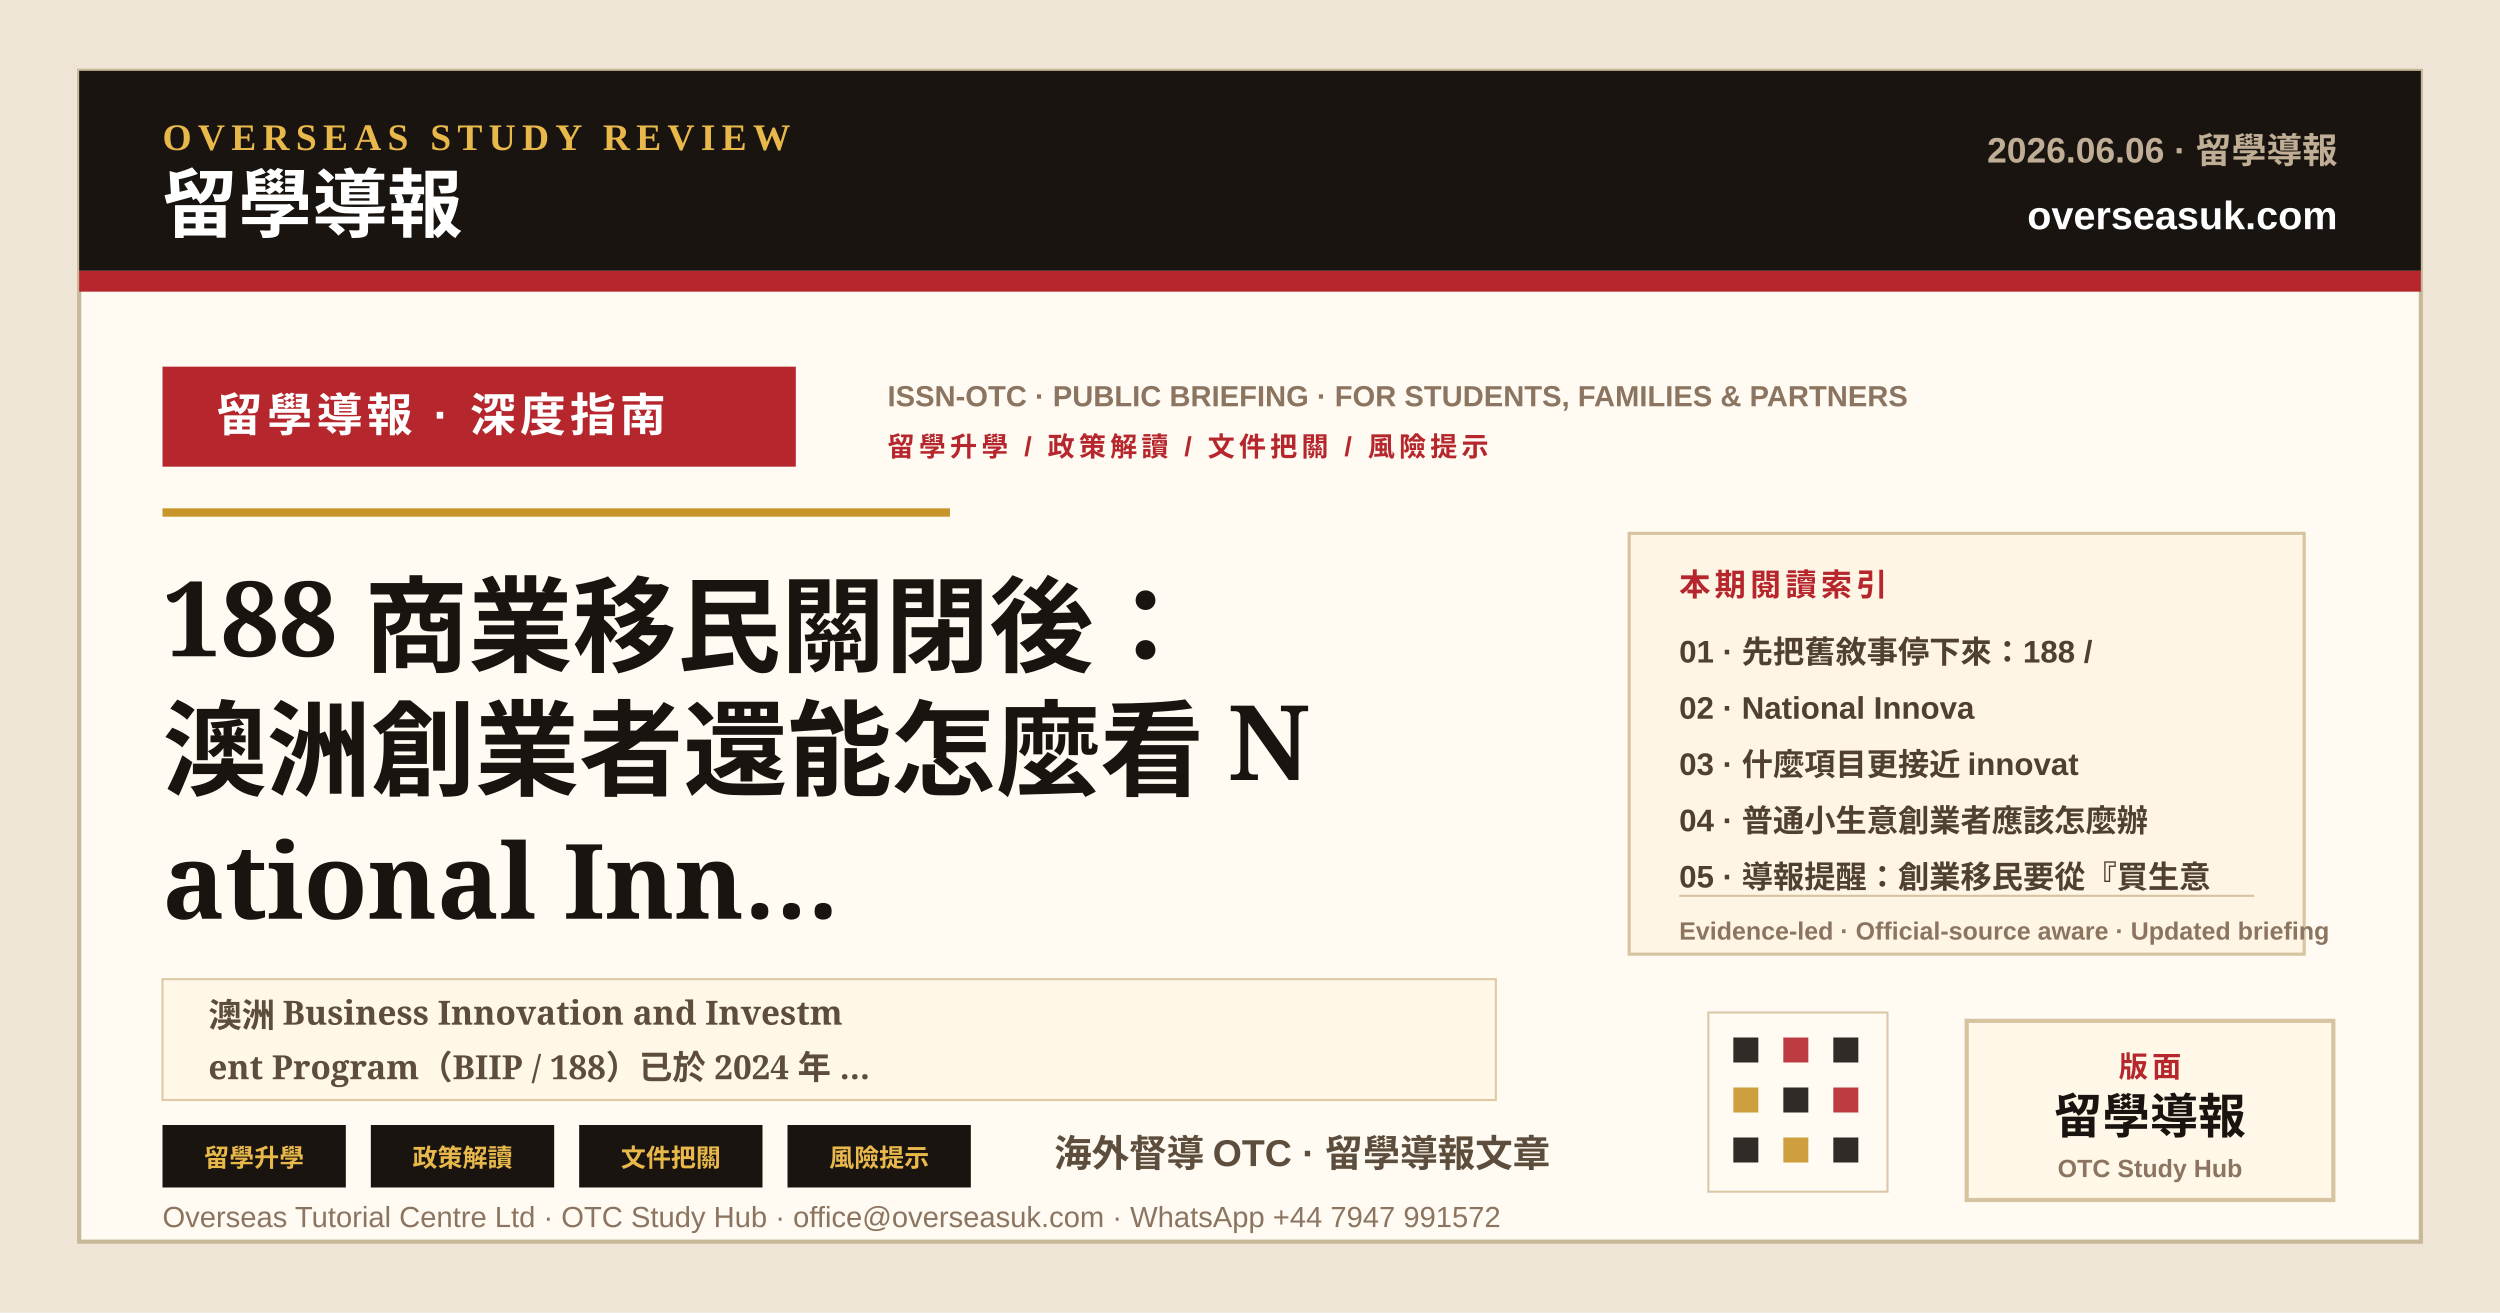
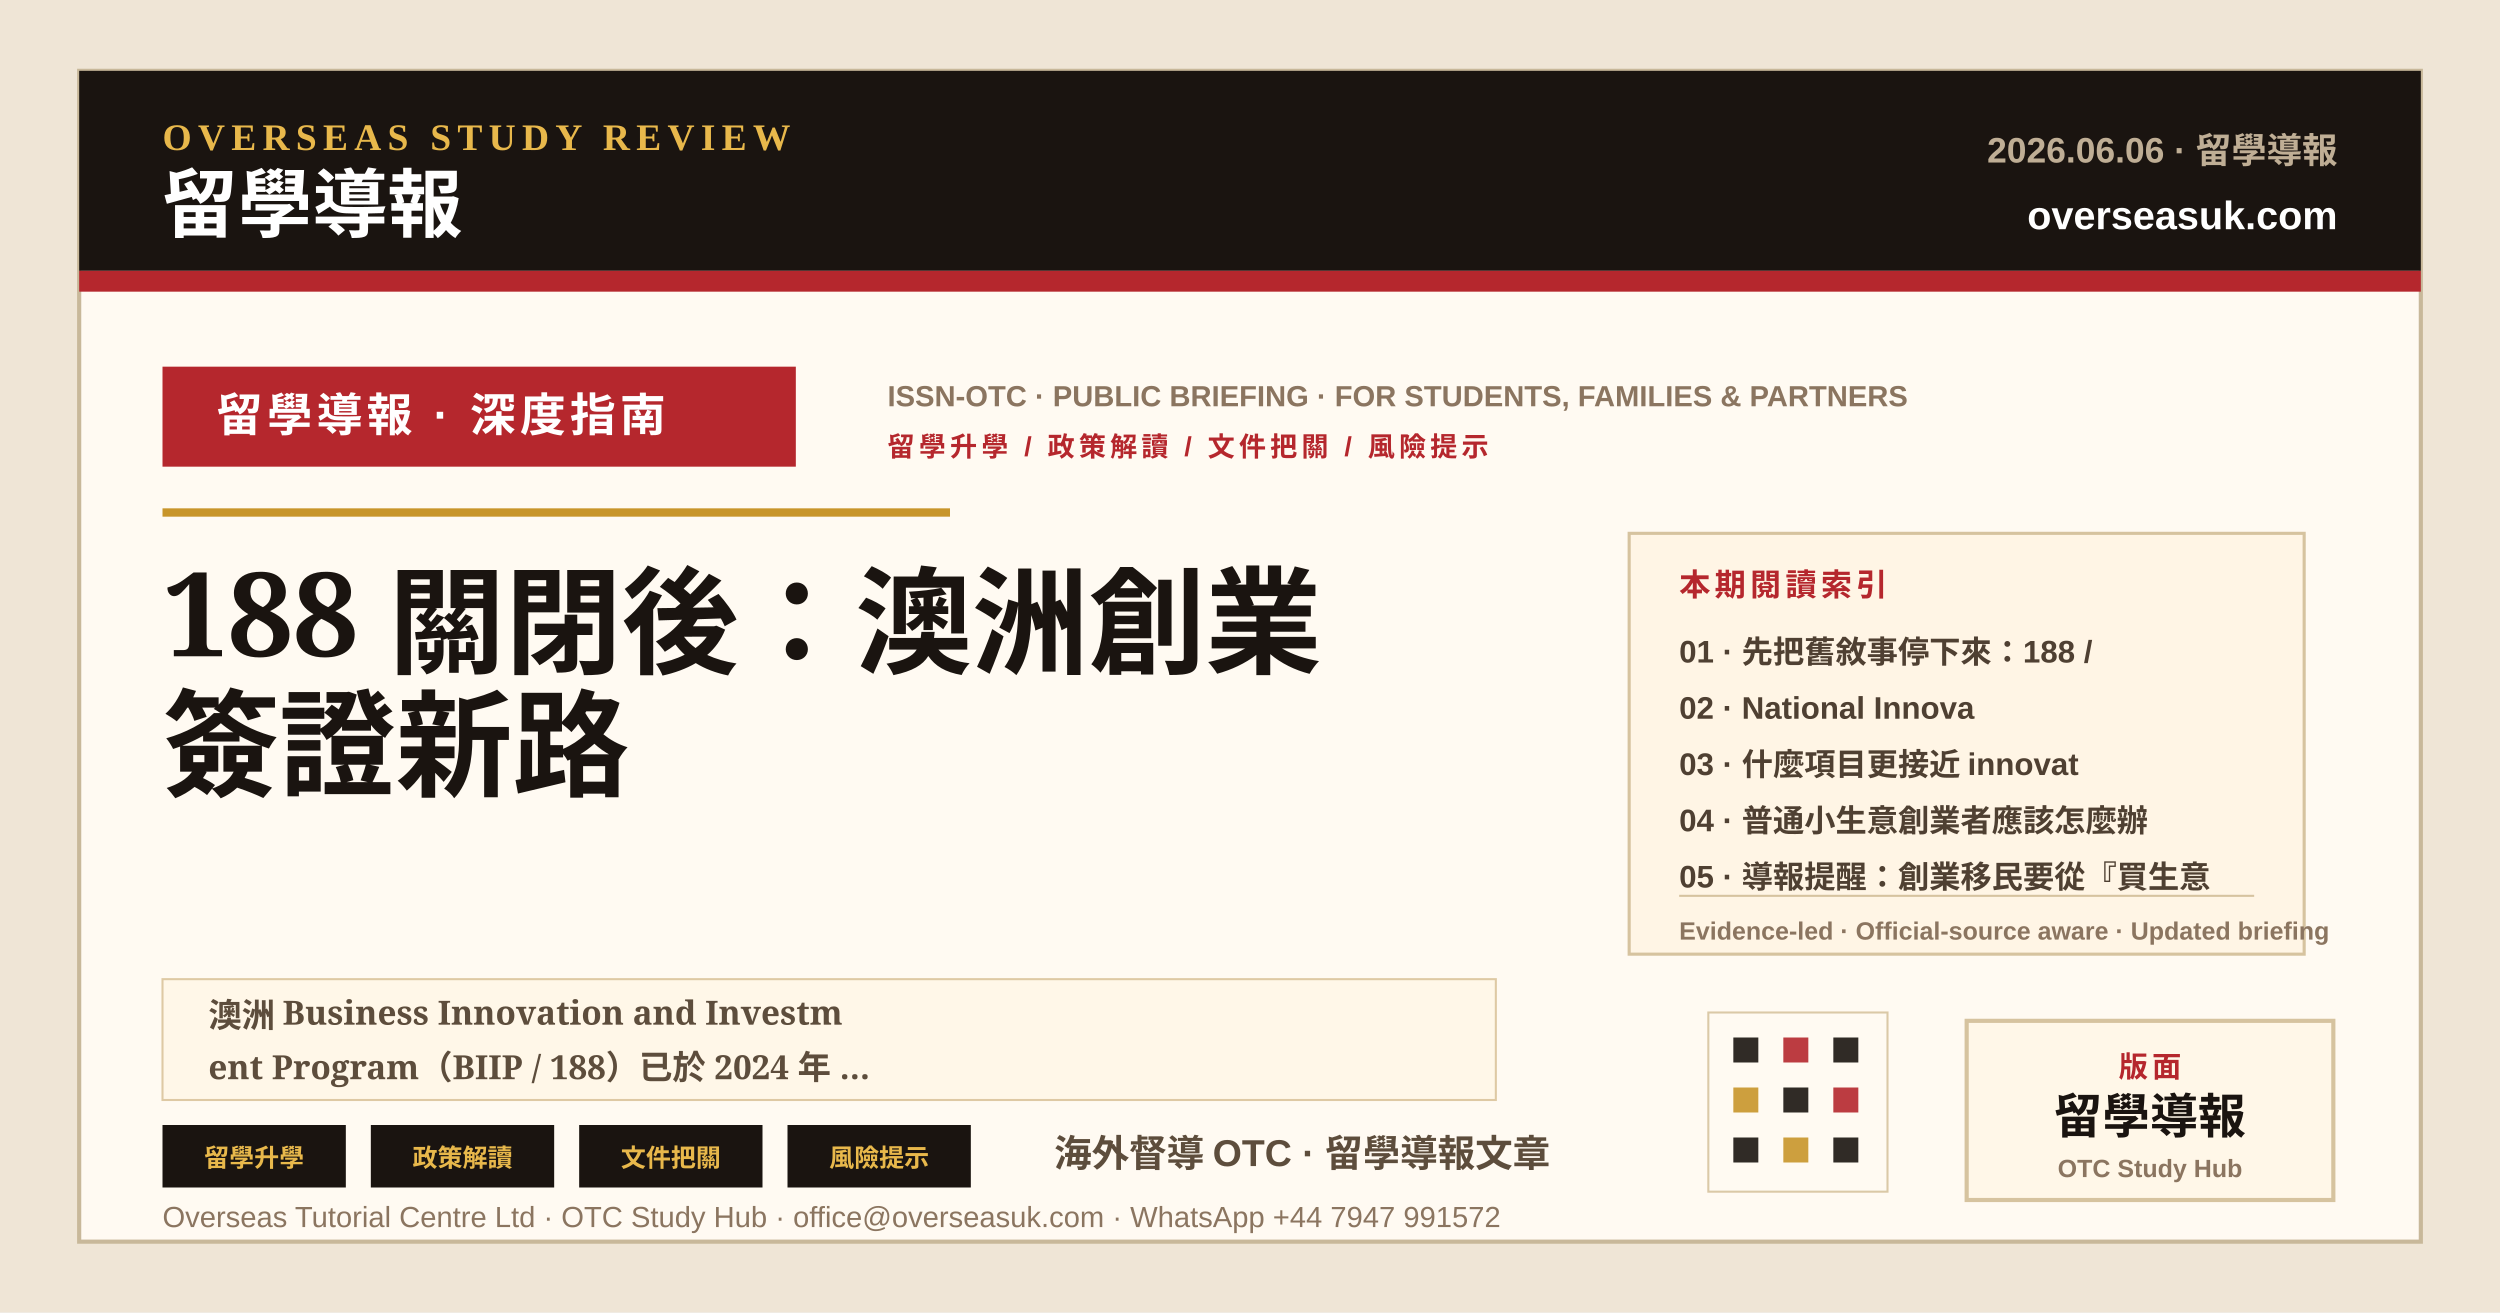
<svg xmlns="http://www.w3.org/2000/svg" width="1200" height="630" viewBox="0 0 1200 630">
  <rect width="1200" height="630" fill="#efe5d6" />
  <rect x="38" y="34" width="1124" height="562" fill="#fffaf2" stroke="#c8b89a" stroke-width="2" />
  <rect x="38" y="34" width="1124" height="96" fill="#1a1410" />
  <rect x="38" y="130" width="1124" height="10" fill="#b5272d" />
  <text x="78" y="72" fill="#e8b84b" font-family="Georgia, 'Times New Roman', serif" font-size="18" font-weight="700" letter-spacing="3">OVERSEAS STUDY REVIEW</text>
  <text x="78" y="111" fill="#ffffff" font-family="'Noto Serif TC', 'Songti TC', Georgia, serif" font-size="36" font-weight="900">留學導報</text>
  <text x="1122" y="78" text-anchor="end" fill="#bfae95" font-family="'Noto Sans TC', Arial, sans-serif" font-size="17" font-weight="700">2026.06.06 · 留學導報</text>
  <text x="1122" y="110" text-anchor="end" fill="#ffffff" font-family="'Noto Sans TC', Arial, sans-serif" font-size="19" font-weight="800">overseasuk.com</text>
  <rect x="78" y="176" width="304" height="48" fill="#b5272d" />
  <text x="104" y="207" fill="#ffffff" font-family="'Noto Sans TC', Arial, sans-serif" font-size="22" font-weight="900" letter-spacing="2">留學導報 · 深度指南</text>
  <text x="426" y="195" fill="#8b7560" font-family="'Noto Sans TC', Arial, sans-serif" font-size="14" font-weight="800">ISSN-OTC · PUBLIC BRIEFING · FOR STUDENTS, FAMILIES &amp; PARTNERS</text>
  <text x="426" y="219" fill="#b5272d" font-family="'Noto Sans TC', Arial, sans-serif" font-size="13" font-weight="900" letter-spacing="2">留學升學  /  政策解讀  /  文件把關  /  風險提示</text>
  <line x1="78" y1="246" x2="456" y2="246" stroke="#c8952a" stroke-width="4" />
-   <text x="78" y="315" fill="#1a1410" font-family="'Noto Serif TC', 'Songti TC', Georgia, serif" font-size="50" font-weight="900">188 商業移民關閉後：</text>
-   <text x="78" y="378" fill="#1a1410" font-family="'Noto Serif TC', 'Songti TC', Georgia, serif" font-size="50" font-weight="900">澳洲創業者還能怎麼看 N</text>
-   <text x="78" y="441" fill="#1a1410" font-family="'Noto Serif TC', 'Songti TC', Georgia, serif" font-size="50" font-weight="900">ational Inn…</text>
+   <text x="78" y="315" fill="#1a1410" font-family="'Noto Serif TC', 'Songti TC', Georgia, serif" font-size="56" font-weight="900">188 關閉後：澳洲創業</text>
+   <text x="78" y="378" fill="#1a1410" font-family="'Noto Serif TC', 'Songti TC', Georgia, serif" font-size="56" font-weight="900">簽證新路</text>
  <rect x="782" y="256" width="324" height="202" fill="#fff5e5" stroke="#d6c39f" stroke-width="1.5" />
  <text x="806" y="286" fill="#b5272d" font-family="'Noto Sans TC', Arial, sans-serif" font-size="15" font-weight="900" letter-spacing="2">本期閱讀索引</text>
  <text x="806" y="318" fill="#4f4032" font-family="'Noto Sans TC', Arial, sans-serif" font-size="15" font-weight="800">01 · 先把舊敘事停下來：188 / </text>
  <text x="806" y="345" fill="#4f4032" font-family="'Noto Sans TC', Arial, sans-serif" font-size="15" font-weight="800">02 · National Innova</text>
  <text x="806" y="372" fill="#4f4032" font-family="'Noto Sans TC', Arial, sans-serif" font-size="15" font-weight="800">03 · 什麼項目更接近 innovat</text>
  <text x="806" y="399" fill="#4f4032" font-family="'Noto Sans TC', Arial, sans-serif" font-size="15" font-weight="800">04 · 普通小生意創業者應該怎麼辦</text>
  <text x="806" y="426" fill="#4f4032" font-family="'Noto Sans TC', Arial, sans-serif" font-size="15" font-weight="800">05 · 導報提醒：創業移民要從『買生意</text>
  <line x1="806" y1="430" x2="1082" y2="430" stroke="#d6c39f" stroke-width="1" />
  <text x="806" y="451" fill="#8b7560" font-family="'Noto Sans TC', Arial, sans-serif" font-size="12" font-weight="700">Evidence-led · Official-source aware · Updated briefing</text>
  <rect x="78" y="470" width="640" height="58" fill="#fff7e8" stroke="#dec9a4" stroke-width="1" />
  <text x="100" y="493" fill="#5d4d3c" font-family="'Noto Serif TC', 'Songti TC', Georgia, serif" font-size="16" font-weight="600">澳洲 Business Innovation and Investm</text>
  <text x="100" y="518" fill="#5d4d3c" font-family="'Noto Serif TC', 'Songti TC', Georgia, serif" font-size="16" font-weight="600">ent Program（BIIP / 188）已於 2024 年 …</text>
  <rect x="78" y="540" width="88" height="30" fill="#1a1410" />
  <text x="122" y="560" text-anchor="middle" fill="#e8b84b" font-family="'Noto Sans TC', Arial, sans-serif" font-size="12" font-weight="900">留學升學</text>
  <rect x="178" y="540" width="88" height="30" fill="#1a1410" />
  <text x="222" y="560" text-anchor="middle" fill="#e8b84b" font-family="'Noto Sans TC', Arial, sans-serif" font-size="12" font-weight="900">政策解讀</text>
  <rect x="278" y="540" width="88" height="30" fill="#1a1410" />
  <text x="322" y="560" text-anchor="middle" fill="#e8b84b" font-family="'Noto Sans TC', Arial, sans-serif" font-size="12" font-weight="900">文件把關</text>
  <rect x="378" y="540" width="88" height="30" fill="#1a1410" />
  <text x="422" y="560" text-anchor="middle" fill="#e8b84b" font-family="'Noto Sans TC', Arial, sans-serif" font-size="12" font-weight="900">風險提示</text>
  <text x="506" y="560" fill="#5d4d3c" font-family="'Noto Sans TC', Arial, sans-serif" font-size="18" font-weight="900">海外督導 OTC · 留學導報文章</text>
  <text x="78" y="589" fill="#8b7560" font-family="'Noto Sans TC', Arial, sans-serif" font-size="14">Overseas Tutorial Centre Ltd · OTC Study Hub · office@overseasuk.com · WhatsApp +44 7947 991572</text>
  <g opacity="0.9">
    <rect x="820" y="486" width="86" height="86" fill="#fffaf2" stroke="#d6c39f" stroke-width="1" />
    <rect x="832" y="498" width="12" height="12" fill="#1a1410" />
    <rect x="856" y="498" width="12" height="12" fill="#b5272d" />
    <rect x="880" y="498" width="12" height="12" fill="#1a1410" />
    <rect x="832" y="522" width="12" height="12" fill="#c8952a" />
    <rect x="856" y="522" width="12" height="12" fill="#1a1410" />
    <rect x="880" y="522" width="12" height="12" fill="#b5272d" />
    <rect x="832" y="546" width="12" height="12" fill="#1a1410" />
    <rect x="856" y="546" width="12" height="12" fill="#c8952a" />
    <rect x="880" y="546" width="12" height="12" fill="#1a1410" />
  </g>
  <rect x="944" y="490" width="176" height="86" fill="#fff7e8" stroke="#d6c39f" stroke-width="2" />
  <text x="1032" y="517" text-anchor="middle" fill="#b5272d" font-family="'Noto Sans TC', Arial, sans-serif" font-size="14" font-weight="900" letter-spacing="2">版面</text>
  <text x="1032" y="544" text-anchor="middle" fill="#1a1410" font-family="'Noto Serif TC', 'Songti TC', Georgia, serif" font-size="23" font-weight="900">留學導報</text>
  <text x="1032" y="565" text-anchor="middle" fill="#8b7560" font-family="'Noto Sans TC', Arial, sans-serif" font-size="12" font-weight="800">OTC Study Hub</text>
</svg>
